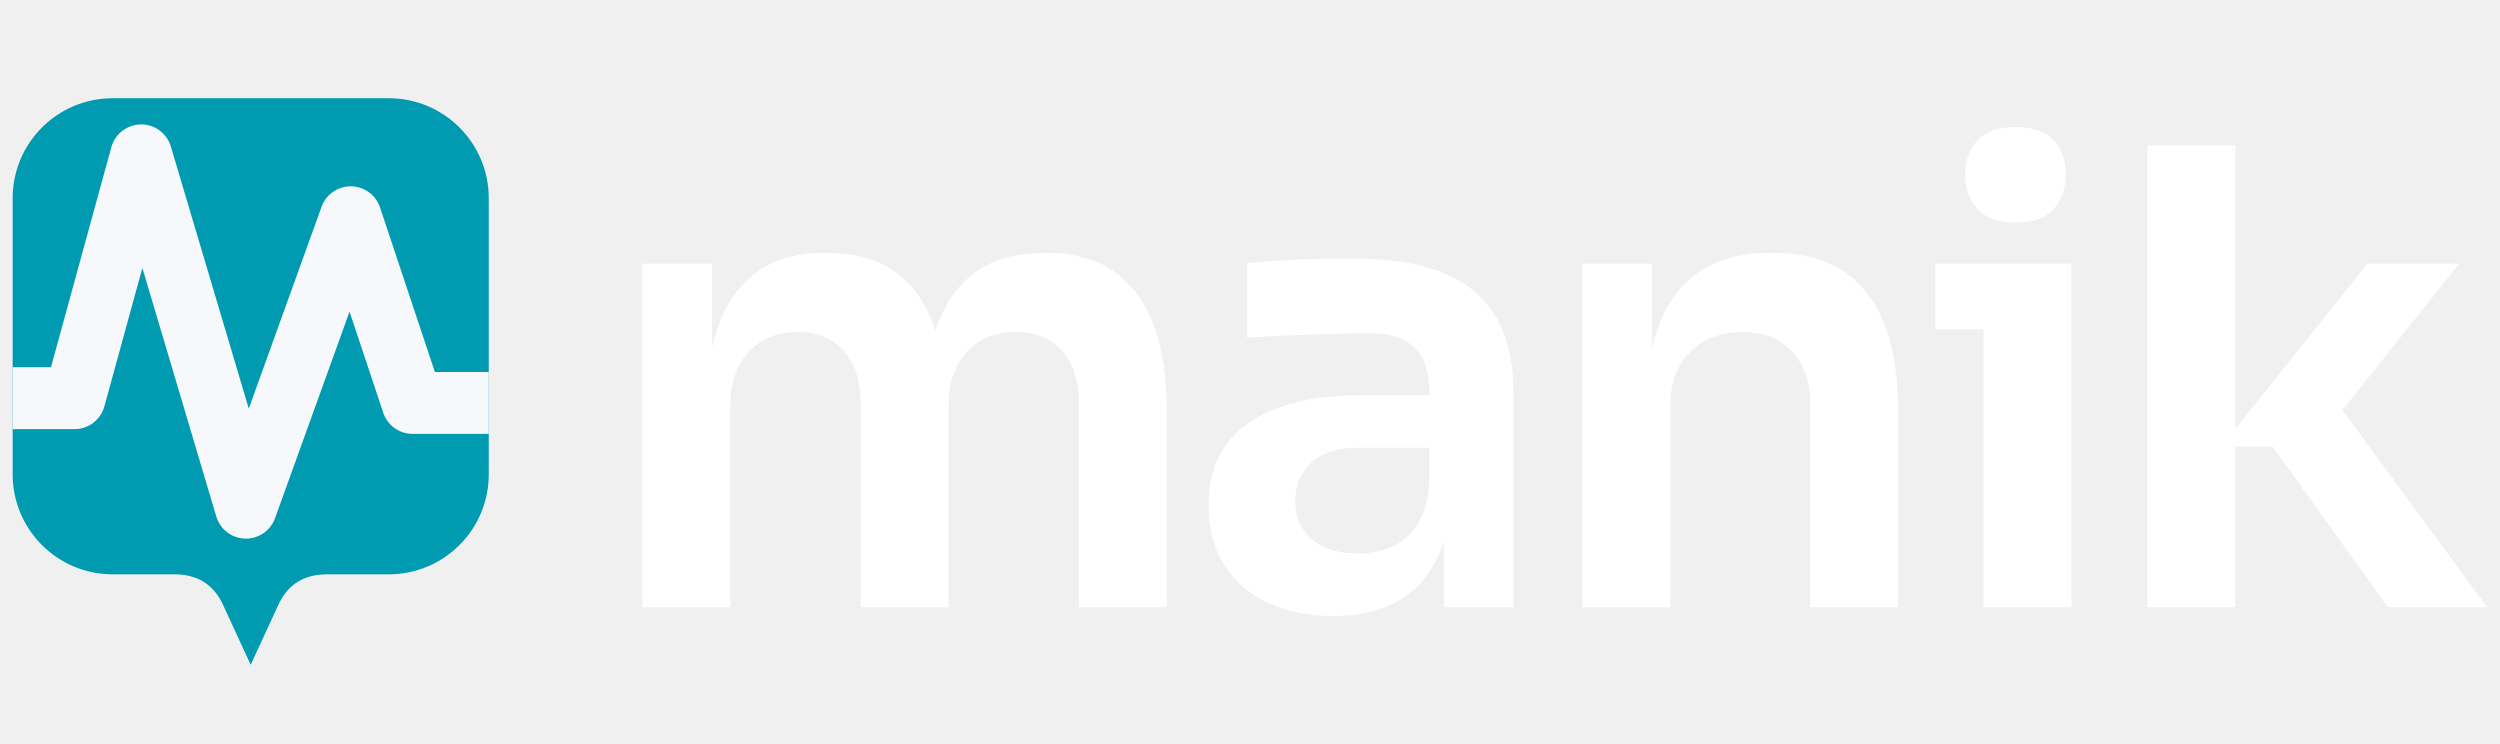
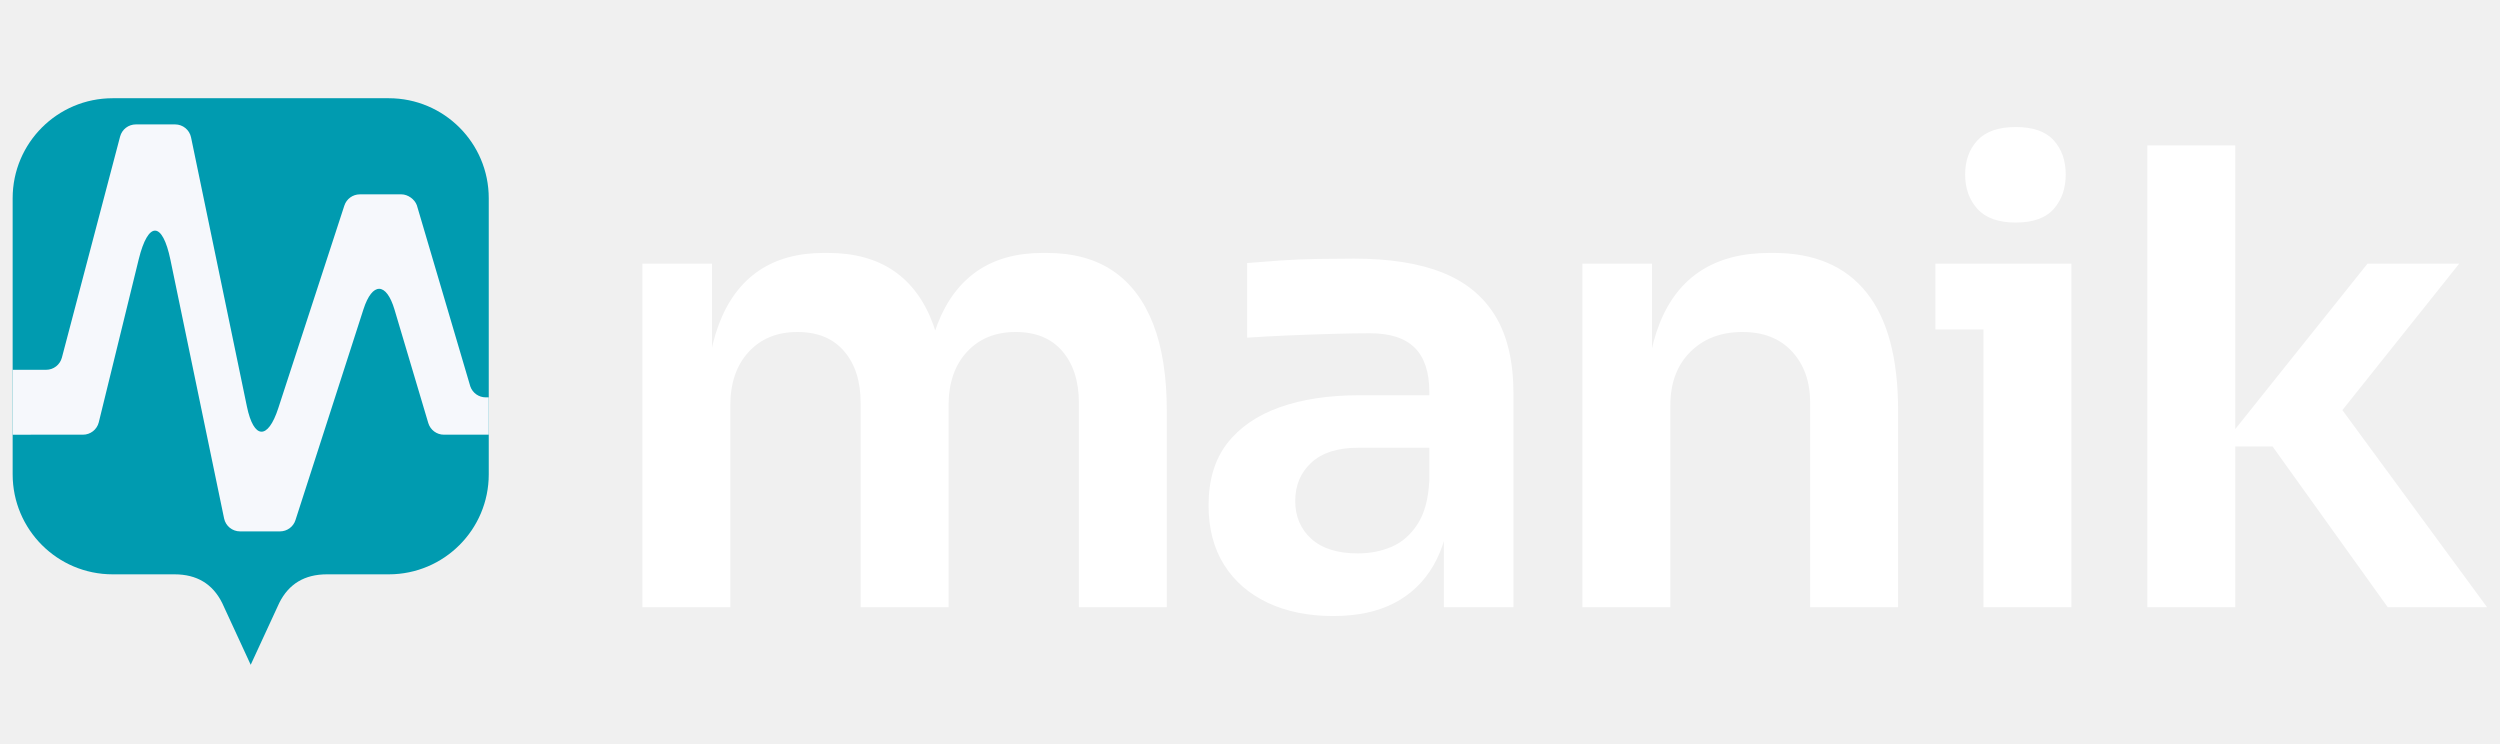
<svg xmlns="http://www.w3.org/2000/svg" viewBox="-2 -21.6 395.2 117.6" role="img" aria-label="Manik">
  <defs>
    <clipPath id="lb">
      <path d="M21 0 H79 A21 21 0 0 1 100 21 V79 A21 21 0 0 1 79 100 H66 Q59 100 56 106 L50 119 L44 106 Q41 100 34 100 H21 A21 21 0 0 1 0 79 V21 A21 21 0 0 1 21 0 Z" />
    </clipPath>
  </defs>
  <g transform="translate(0 -6.072) scale(0.7526218)">
    <path d="M21 0 H79 A21 21 0 0 1 100 21 V79 A21 21 0 0 1 79 100 H66 Q59 100 56 106 L50 119 L44 106 Q41 100 34 100 H21 A21 21 0 0 1 0 79 V21 A21 21 0 0 1 21 0 Z" fill="#009BB0" />
-     <path clip-path="url(#lb)" d="M-6 63 L13 63 L27 12 L49 86 L71 25 L84 64 L106 64" fill="none" stroke="#F6F8FC" stroke-width="13" stroke-linejoin="round" />
+     <path clip-path="url(#lb)" d="M 99.36 62.83 C 97.91 62.83 96.61 61.91 96.13 60.54 L 84.90 22.49 C 84.46 21.23 83.01 20.19 81.67 20.19 L 72.92 20.19 C 71.44 20.19 70.13 21.14 69.67 22.55 L 55.79 65.11 C 53.60 71.83 50.63 71.66 49.20 64.74 L 37.47 8.22 C 37.14 6.63 35.74 5.50 34.13 5.50 L 25.88 5.50 C 24.32 5.50 22.97 6.54 22.57 8.04 L 10.34 54.49 C 9.94 55.99 8.59 57.04 7.03 57.04 L -1.28 57.04 C -3.17 57.04 -4.70 58.57 -4.70 60.45 L -4.70 67.27 C -4.70 69.16 -3.16 70.69 -1.27 70.69 L 7.32 70.66 L 7.31 70.67 L 14.77 70.67 C 16.34 70.67 17.71 69.60 18.09 68.07 L 26.48 33.83 C 28.46 25.76 31.46 25.81 33.14 33.94 L 44.41 88.26 C 44.74 89.85 46.14 90.98 47.76 90.98 L 56.15 90.98 C 57.63 90.98 58.95 90.03 59.40 88.62 L 73.68 44.34 C 75.54 38.57 78.48 38.60 80.21 44.41 L 87.30 68.23 C 87.74 69.68 89.07 70.67 90.58 70.67 L 98.74 70.67 L 98.73 70.66 L 160.61 70.70 C 162.50 70.70 164.03 69.17 164.03 67.28 L 164.03 62.83 Z" fill="#F6F8FC" />
  </g>
  <path d="M99.55 74.382V20.082H110.55V43.382H109.55Q109.55 35.182 111.65 29.632Q113.75 24.082 117.9 21.232Q122.05 18.382 128.25 18.382H128.85Q135.15 18.382 139.3 21.232Q143.45 24.082 145.5 29.632Q147.55 35.182 147.55 43.382H144.05Q144.05 35.182 146.2 29.632Q148.35 24.082 152.5 21.232Q156.65 18.382 162.85 18.382H163.45Q169.75 18.382 173.95 21.232Q178.15 24.082 180.3 29.632Q182.45 35.182 182.45 43.382V74.382H168.55V42.082Q168.55 36.982 165.95 33.932Q163.35 30.882 158.55 30.882Q153.75 30.882 150.85 34.032Q147.95 37.182 147.95 42.482V74.382H134.05V42.082Q134.05 36.982 131.45 33.932Q128.85 30.882 124.05 30.882Q119.25 30.882 116.35 34.032Q113.45 37.182 113.45 42.482V74.382ZM226.25 74.382V58.282H223.95V40.382Q223.95 35.682 221.65 33.382Q219.35 31.082 214.55 31.082Q212.05 31.082 208.55 31.182Q205.05 31.282 201.5 31.432Q197.95 31.582 195.15 31.782V19.982Q197.45 19.782 200.35 19.582Q203.25 19.382 206.3 19.332Q209.35 19.282 212.05 19.282Q220.45 19.282 226 21.482Q231.55 23.682 234.4 28.382Q237.25 33.082 237.25 40.682V74.382ZM208.75 75.782Q202.85 75.782 198.4 73.682Q193.95 71.582 191.5 67.682Q189.05 63.782 189.05 58.282Q189.05 52.282 192 48.482Q194.95 44.682 200.3 42.782Q205.65 40.882 212.85 40.882H225.45V49.182H212.65Q207.85 49.182 205.3 51.532Q202.75 53.882 202.75 57.582Q202.75 61.282 205.3 63.582Q207.85 65.882 212.65 65.882Q215.55 65.882 218 64.832Q220.45 63.782 222.1 61.232Q223.75 58.682 223.95 54.282L227.35 58.182Q226.85 63.882 224.6 67.782Q222.35 71.682 218.4 73.732Q214.45 75.782 208.75 75.782ZM248.15 74.382V20.082H259.15V43.382H258.15Q258.15 35.082 260.35 29.532Q262.55 23.982 266.9 21.182Q271.25 18.382 277.75 18.382H278.35Q288.05 18.382 293.05 24.632Q298.05 30.882 298.05 43.282V74.382H284.15V42.082Q284.15 37.082 281.3 33.982Q278.45 30.882 273.45 30.882Q268.35 30.882 265.2 34.032Q262.05 37.182 262.05 42.482V74.382ZM311.55 74.382V20.082H325.45V74.382ZM303.95 30.482V20.082H325.45V30.482ZM316.65 13.582Q312.55 13.582 310.6 11.432Q308.65 9.282 308.65 5.982Q308.65 2.682 310.6 0.582Q312.55 -1.518 316.65 -1.518Q320.75 -1.518 322.65 0.582Q324.55 2.682 324.55 5.982Q324.55 9.282 322.65 11.432Q320.75 13.582 316.65 13.582ZM375.45 74.382 357.25 48.982H349.15L372.25 20.082H386.75L365.45 46.782L365.75 39.782L391.15 74.382ZM337.45 74.382V1.382H351.35V74.382Z" fill="#FFFFFF" />
</svg>
